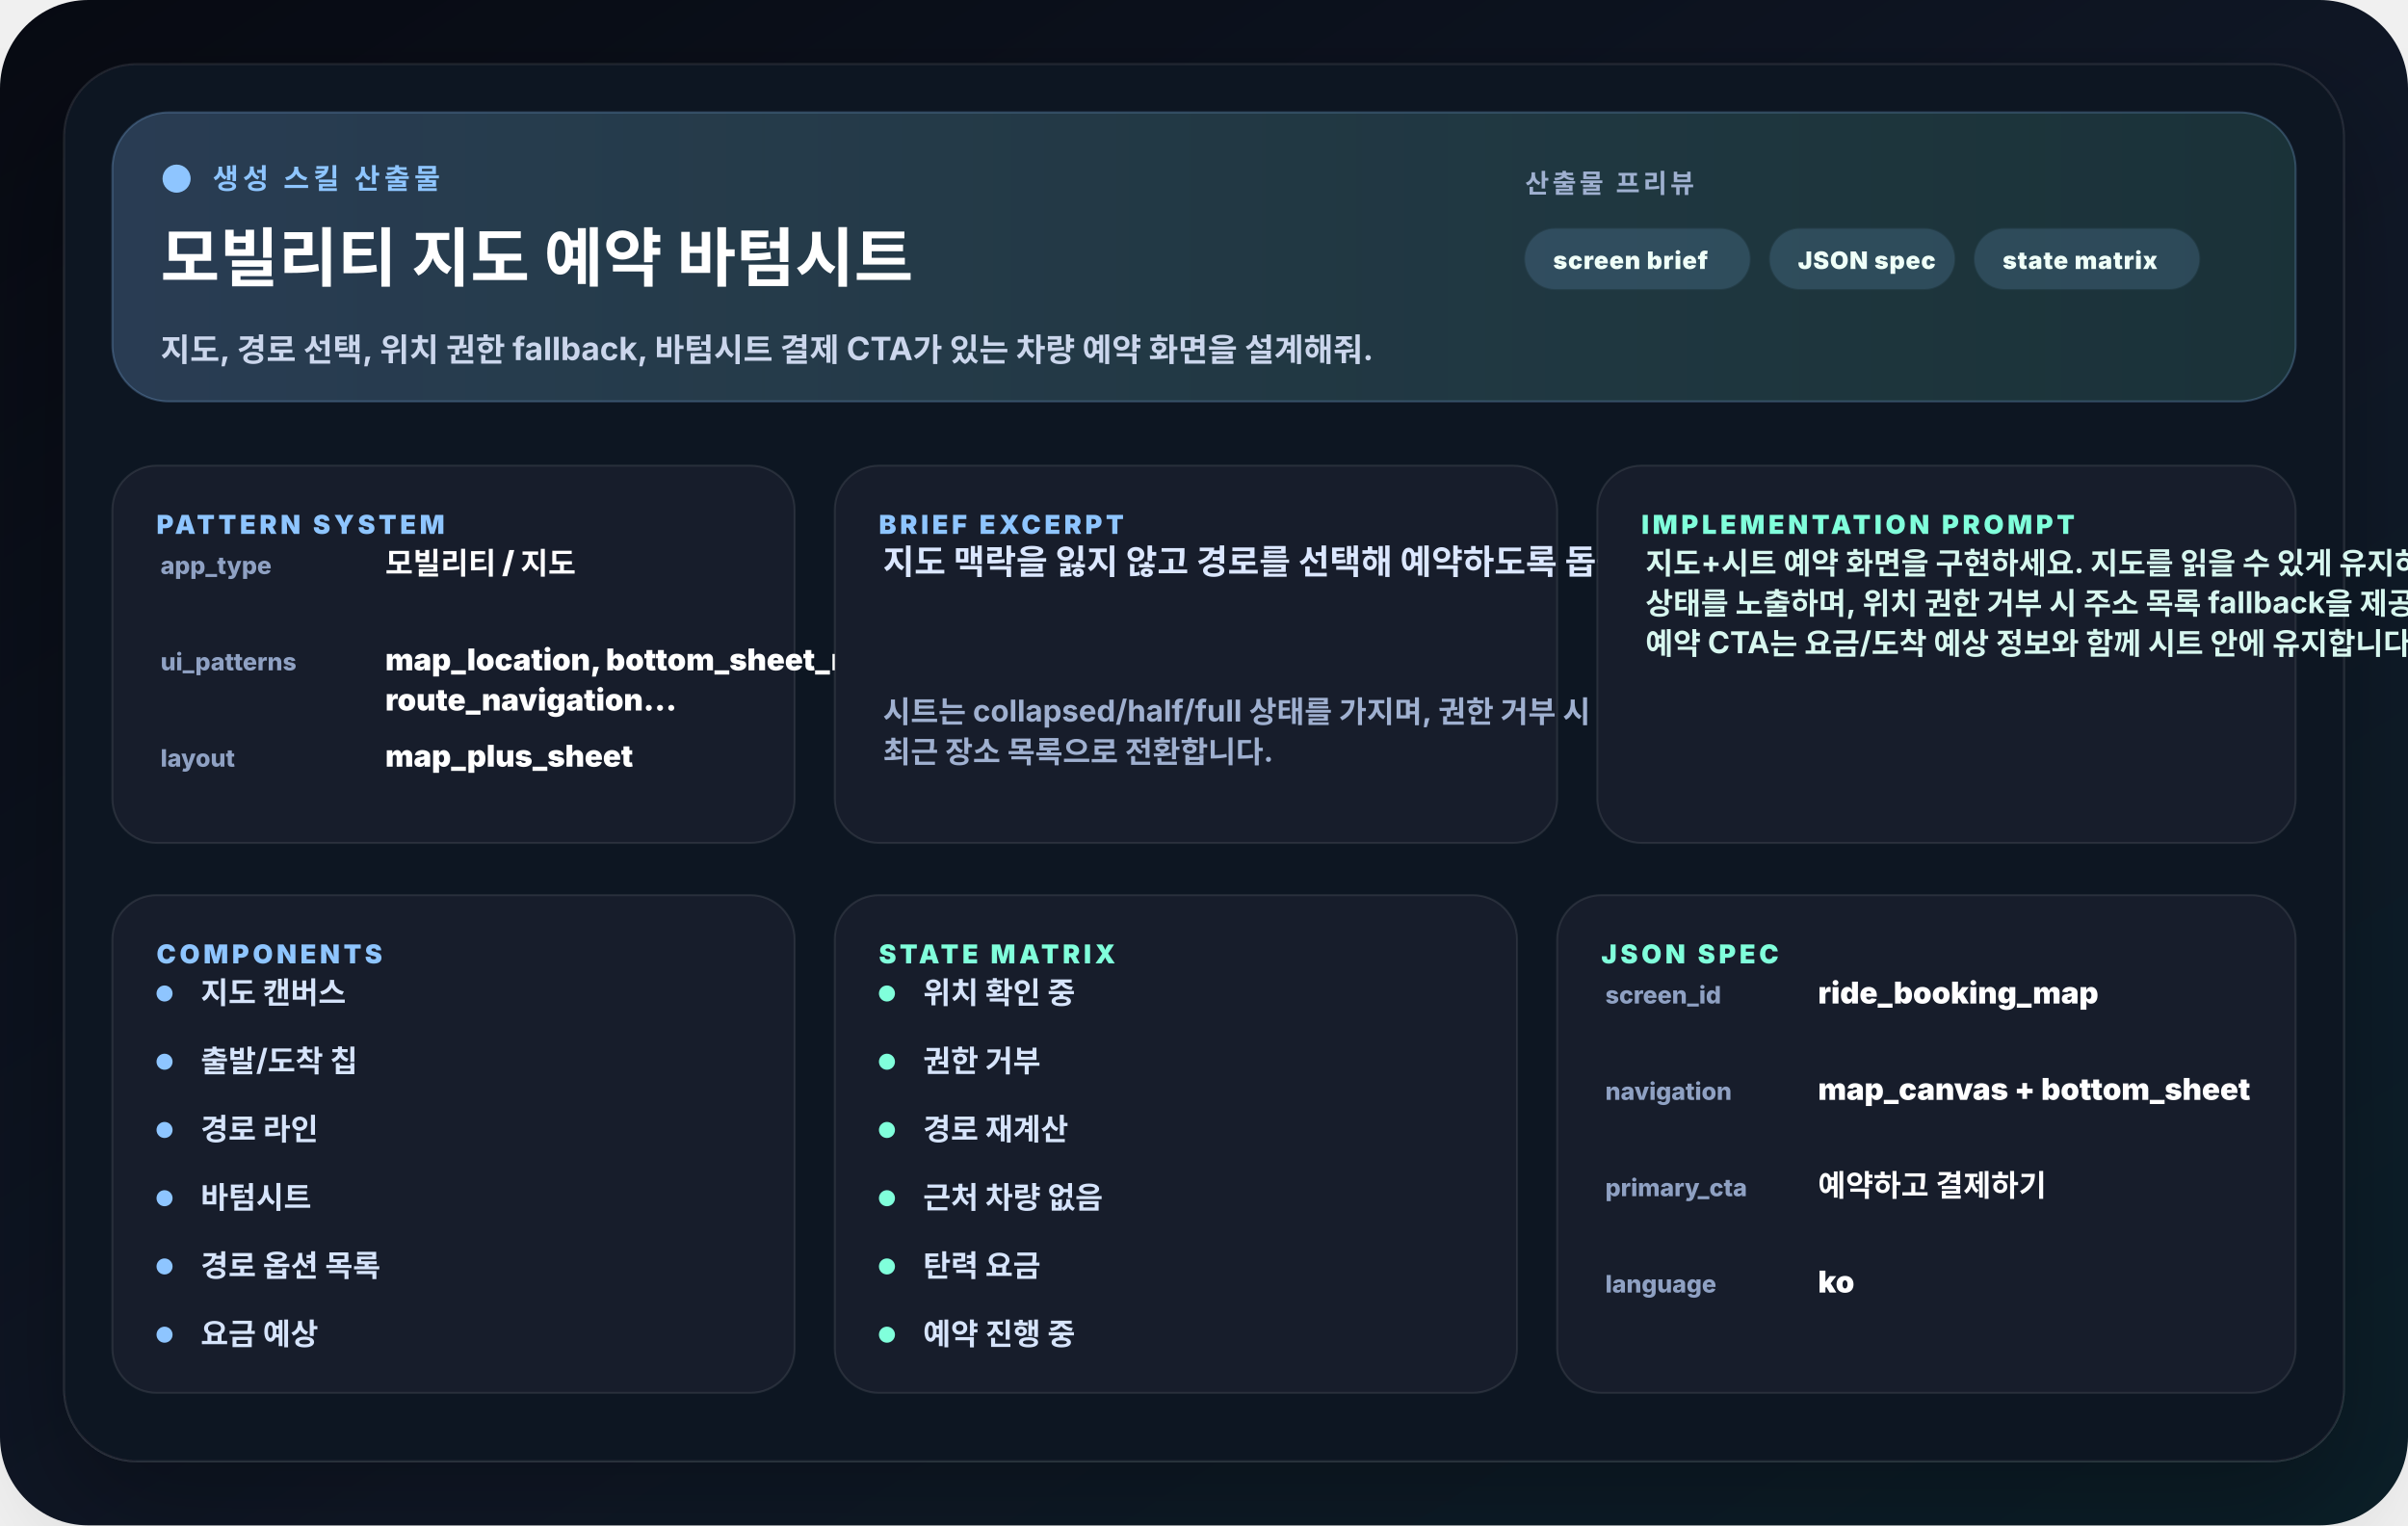
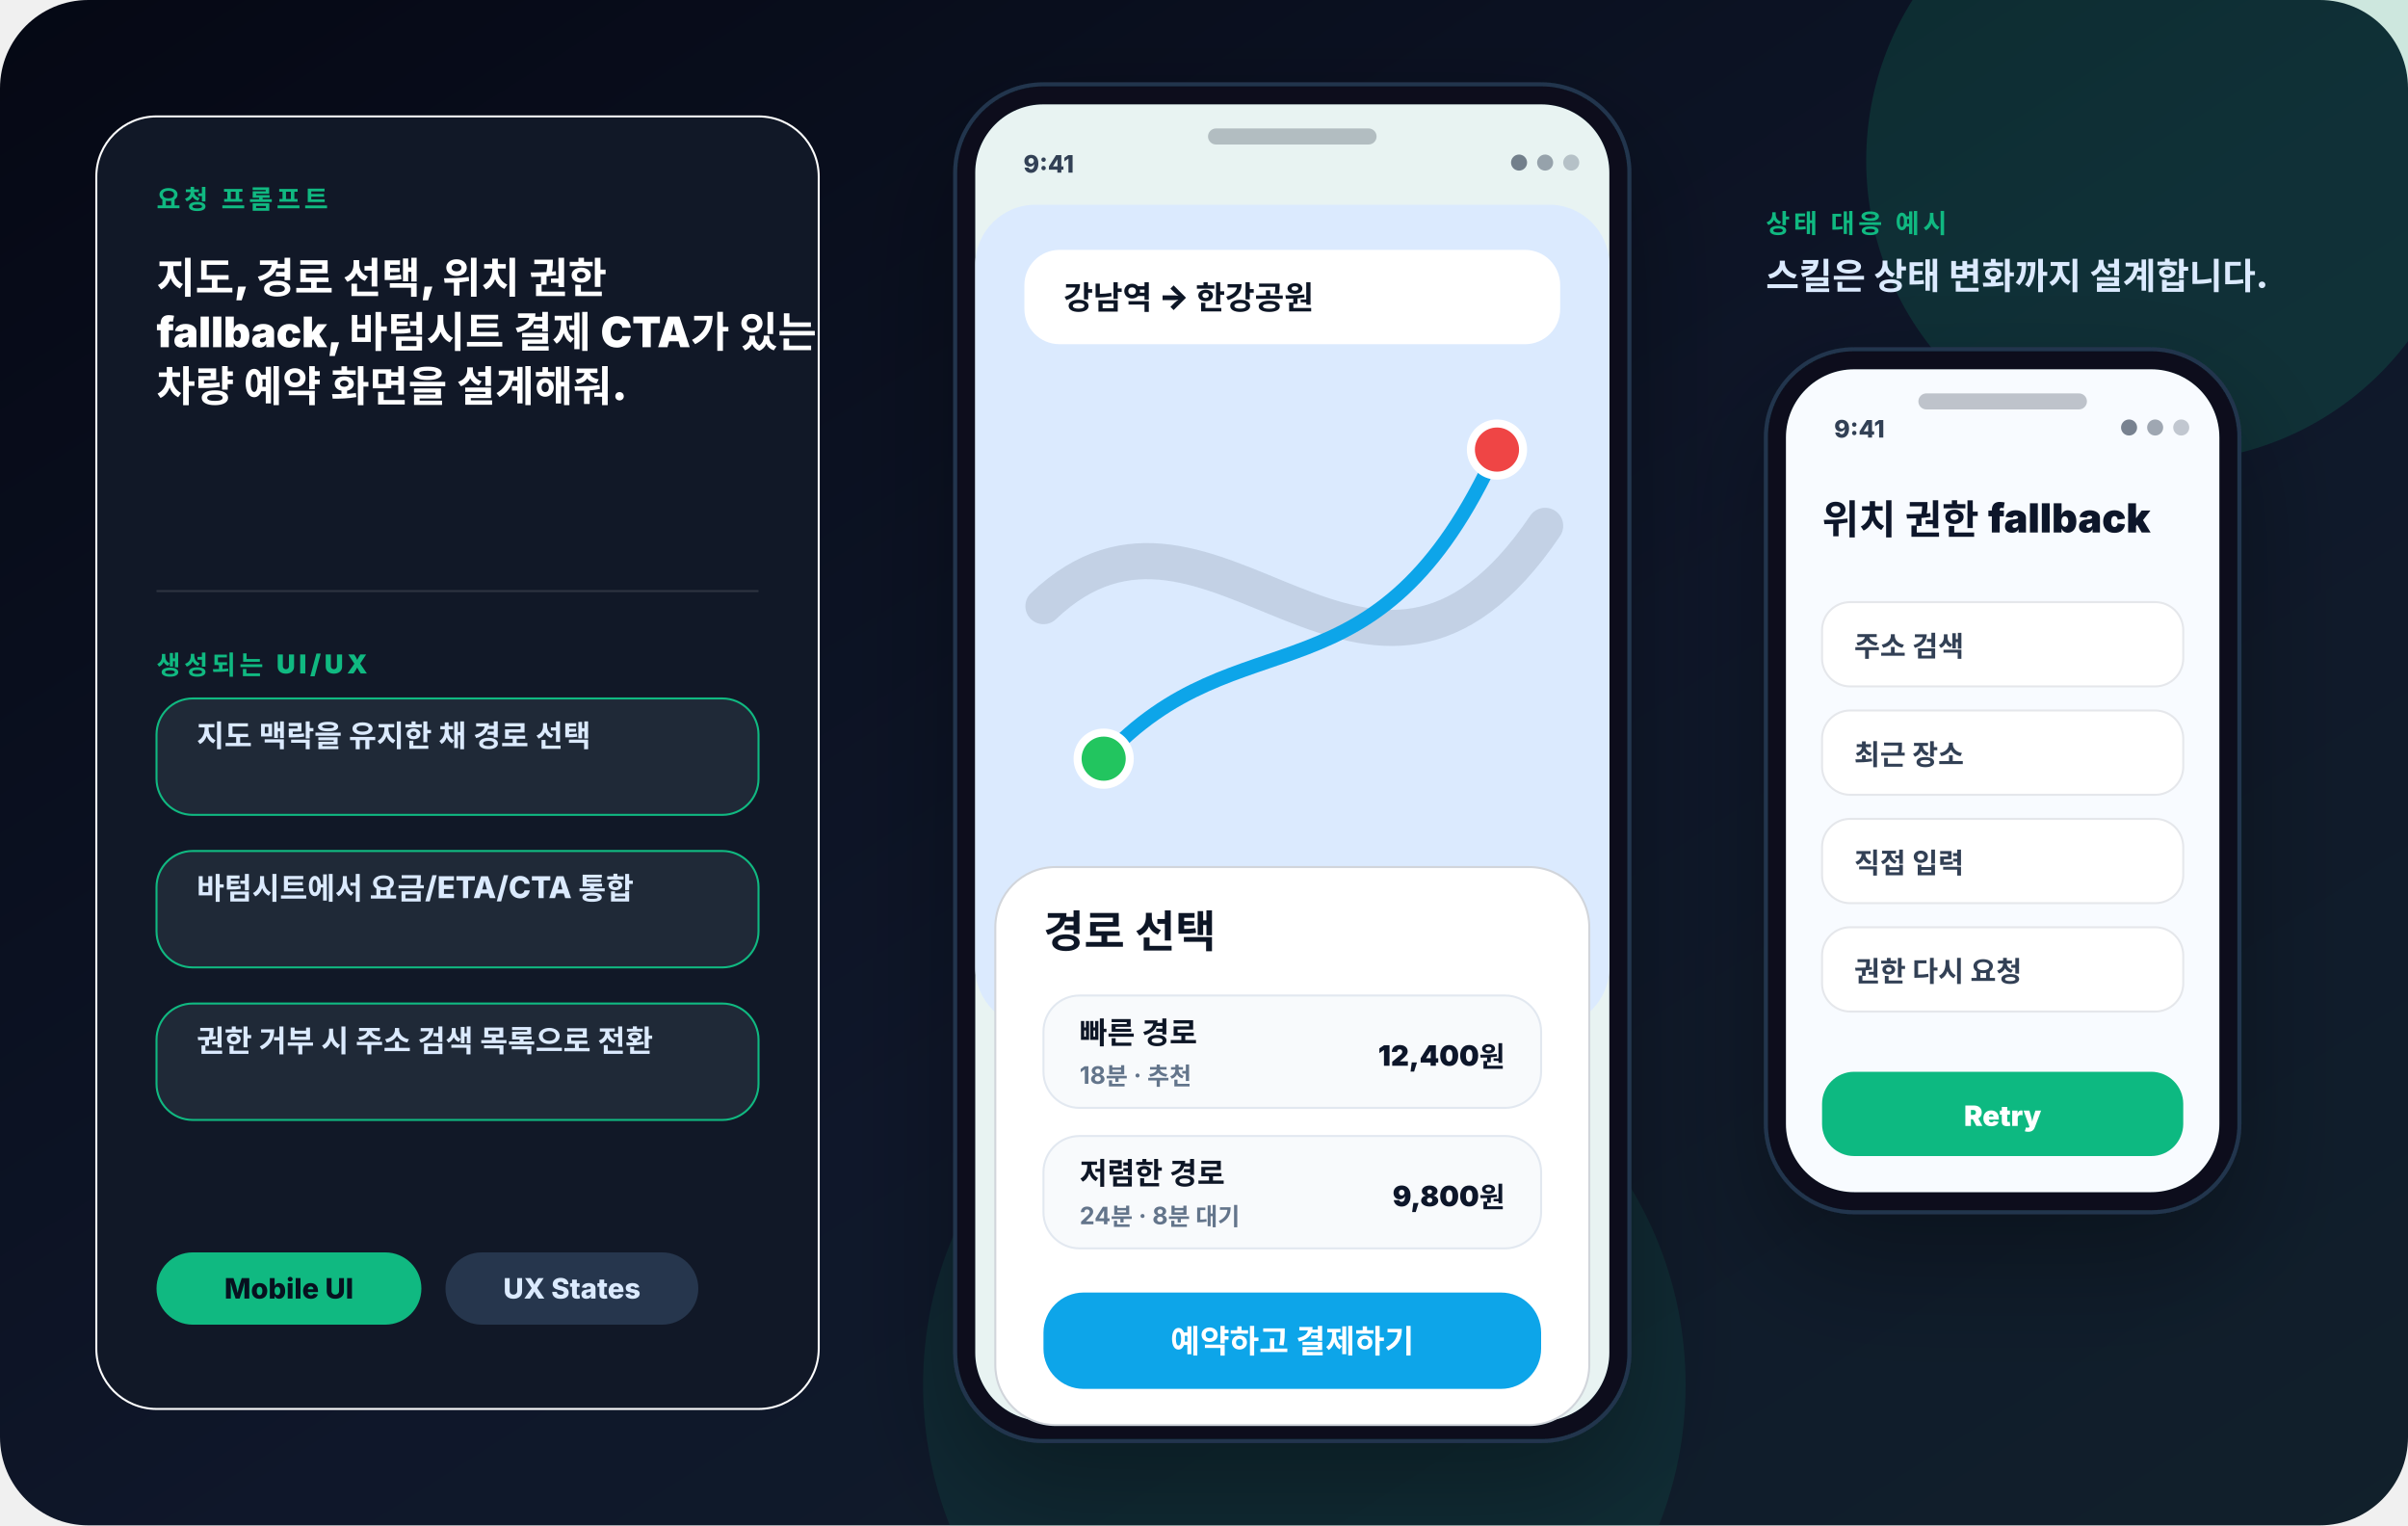
<svg xmlns="http://www.w3.org/2000/svg" width="1200" height="760" viewBox="0 0 1200 760" role="img" aria-labelledby="title desc">
  <defs>
    <linearGradient id="bg" x1="0" y1="0" x2="1" y2="1">
-       <stop offset="0" stop-color="#070a12" />
-       <stop offset=".58" stop-color="#101827" />
-       <stop offset="1" stop-color="#0b1f28" />
-     </linearGradient>
-     <linearGradient id="header" x1="0" y1="0" x2="1" y2="0">
-       <stop offset="0" stop-color="#8ec5ff" stop-opacity=".22" />
-       <stop offset="1" stop-color="#80ffdb" stop-opacity=".12" />
+       <stop offset="0" stop-color="#050814" />
+       <stop offset=".55" stop-color="#0f172a" />
+       <stop offset="1" stop-color="#11202b" />
    </linearGradient>
    <filter id="shadow" x="-20%" y="-20%" width="140%" height="140%">
-       <feDropShadow dx="0" dy="24" stdDeviation="28" flood-color="#000" flood-opacity=".30" />
+       <feDropShadow dx="0" dy="24" stdDeviation="28" flood-color="#000" flood-opacity=".32" />
    </filter>
-     <style>
-       text{font-family:-apple-system,BlinkMacSystemFont,'Pretendard','Noto Sans KR','Segoe UI',sans-serif}
-       .pulse{animation:pulse 2.8s ease-in-out infinite; transform-origin:center}
-       @keyframes pulse{0%,100%{opacity:.55}50%{opacity:1}}
-       @media (prefers-reduced-motion: reduce){.pulse{animation:none}}
-     </style>
+     <style>text{font-family:-apple-system,BlinkMacSystemFont,'Pretendard','Noto Sans KR','Segoe UI',sans-serif} .card{filter:url(#shadow)}</style>
  </defs>
  <rect width="1200" height="760" rx="44" fill="url(#bg)" />
-   <rect x="32" y="32" width="1136" height="696" rx="36" fill="#101622" stroke="#fff" stroke-opacity=".08" filter="url(#shadow)" />
-   <rect x="56" y="56" width="1088" height="144" rx="28" fill="url(#header)" stroke="#8ec5ff" stroke-opacity=".24" />
-   <circle class="pulse" cx="88" cy="89" r="7" fill="#8ec5ff" />
-   <text x="106" y="94" fill="#8ec5ff" font-size="14" font-weight="900" letter-spacing="2.1">생성 스킬 산출물</text>
-   <text x="80" y="140" fill="#fff" font-size="32" font-weight="900">모빌리티 지도 예약 바텀시트</text>
-   <text x="80" y="180" fill="#cbd6ec" font-size="16" font-weight="650">지도, 경로 선택, 위치 권한 fallback, 바텀시트 결제 CTA가 있는 차량 예약 화면을 설계해줘.</text>
-   <text x="760" y="96" fill="#9fb0d0" font-size="13" font-weight="850" letter-spacing="1.6">산출물 프리뷰</text>
-   <rect x="760" y="114" width="112" height="30" rx="15" fill="#8ec5ff" opacity="0.16" stroke="#8ec5ff" stroke-opacity="0.38" />
-   <text x="774" y="134" fill="#effff8" font-size="12" font-weight="850" letter-spacing="0.4">screen brief</text>
-   <rect x="882" y="114" width="92" height="30" rx="15" fill="#8ec5ff" opacity="0.16" stroke="#8ec5ff" stroke-opacity="0.38" />
-   <text x="896" y="134" fill="#effff8" font-size="12" font-weight="850" letter-spacing="0.4">JSON spec</text>
-   <rect x="984" y="114" width="112" height="30" rx="15" fill="#8ec5ff" opacity="0.16" stroke="#8ec5ff" stroke-opacity="0.38" />
-   <text x="998" y="134" fill="#effff8" font-size="12" font-weight="850" letter-spacing="0.4">state matrix</text>
-   <g class="panel">
-     <rect x="56" y="232" width="340" height="188" rx="22" fill="#171d2b" stroke="#ffffff" stroke-opacity="0.09" />
-     <text x="78" y="266" fill="#8ec5ff" font-size="13" font-weight="900" letter-spacing="1.8">PATTERN SYSTEM</text>
-     <text x="80" y="286" fill="#8fa1c3" font-size="12" font-weight="800">app_type</text>
-     <text x="192" y="286" fill="#ffffff" font-size="15" font-weight="850">모빌리티 / 지도</text>
-     <text x="80" y="334" fill="#8fa1c3" font-size="12" font-weight="800">ui_patterns</text>
-     <text x="192" y="334" fill="#ffffff" font-size="15" font-weight="850">map_location, bottom_sheet_map,</text>
-     <text x="192" y="354" fill="#ffffff" font-size="15" font-weight="850">route_navigation…</text>
-     <text x="80" y="382" fill="#8fa1c3" font-size="12" font-weight="800">layout</text>
-     <text x="192" y="382" fill="#ffffff" font-size="15" font-weight="850">map_plus_sheet</text>
+   <circle cx="1080" cy="80" r="150" fill="#10b981" opacity=".16" />
+   <circle cx="650" cy="690" r="190" fill="#10b981" opacity=".10" />
+   <rect x="48" y="58" width="360" height="644" rx="30" fill="#111827" stroke="#ffffff" stroke-width="1" />
+   <text x="78" y="104" fill="#10b981" font-size="13" font-weight="900" letter-spacing="1.8">요청 프롬프트</text>
+   <text x="78" y="146" fill="#ffffff" font-size="21" font-weight="850">지도, 경로 선택, 위치 권한</text>
+   <text x="78" y="173" fill="#ffffff" font-size="21" font-weight="850">fallback, 바텀시트 결제 CTA가 있는</text>
+   <text x="78" y="200" fill="#ffffff" font-size="21" font-weight="850">차량 예약 화면을 설계해줘.</text>
+   <rect x="78" y="294" width="300" height="1" rx="0" fill="#ffffff" opacity="0.12" />
+   <text x="78" y="336" fill="#10b981" font-size="13" font-weight="900" letter-spacing="1.8">생성되는 UI/UX</text>
+   <rect x="78" y="348" width="300" height="58" rx="18" fill="#1f2937" stroke="#10b981" stroke-width="1" />
+   <text x="98" y="372" fill="#dbeafe" font-size="15" font-weight="760">지도 맥락을 유지한 채 경로 선택</text>
+   <rect x="78" y="424" width="300" height="58" rx="18" fill="#1f2937" stroke="#10b981" stroke-width="1" />
+   <text x="98" y="448" fill="#dbeafe" font-size="15" font-weight="760">바텀시트에서 요금/ETA/CTA 통합</text>
+   <rect x="78" y="500" width="300" height="58" rx="18" fill="#1f2937" stroke="#10b981" stroke-width="1" />
+   <text x="98" y="524" fill="#dbeafe" font-size="15" font-weight="760">권한 거부 시 주소 검색 목록으로 전환</text>
+   <rect x="78" y="624" width="132" height="36" rx="18.0" fill="#10b981" />
+   <text x="144.0" y="647.0" fill="#07111f" font-size="14" font-weight="800" text-anchor="middle">Mobile UI</text>
+   <rect x="222" y="624" width="126" height="36" rx="18.0" fill="#26364d" />
+   <text x="285.0" y="647.0" fill="#dbeafe" font-size="14" font-weight="800" text-anchor="middle">UX States</text>
+   <g class="card">
+     <rect x="476" y="42" width="336" height="676" rx="44" fill="#07111f" stroke="#24364d" stroke-width="2" />
+     <rect x="486" y="52" width="316" height="656" rx="34" fill="#e8f3f2" />
+     <rect x="602.0" y="64" width="84" height="8" rx="4" fill="#0f1d2e" opacity="0.25" />
+     <text x="510" y="86" fill="#334155" font-size="12" font-weight="800">9:41</text>
+     <circle cx="757" cy="81" r="4" fill="#334155" opacity=".65" />
+     <circle cx="770" cy="81" r="4" fill="#334155" opacity=".45" />
+     <circle cx="783" cy="81" r="4" fill="#334155" opacity=".28" />
+     <rect x="486" y="102" width="316" height="410" rx="30" fill="#dbeafe" />
+     <path d="M520 302 C604 222, 682 392, 770 262" fill="none" stroke="#94a3b8" stroke-width="18" stroke-linecap="round" opacity=".35" />
+     <path d="M550 378 C618 304, 686 356, 746 224" fill="none" stroke="#0ea5e9" stroke-width="7" stroke-linecap="round" />
+     <circle cx="550" cy="378" r="13" fill="#22c55e" stroke="#fff" stroke-width="4" />
+     <circle cx="746" cy="224" r="13" fill="#ef4444" stroke="#fff" stroke-width="4" />
+     <rect x="510" y="124" width="268" height="48" rx="18" fill="#ffffff" stroke="#dbeafe" stroke-width="1" />
+     <text x="530" y="154" fill="#111827" font-size="16" font-weight="900">강남역 → 한강공원</text>
+     <rect x="496" y="432" width="296" height="278" rx="30" fill="#ffffff" stroke="#d1d5db" stroke-width="1" />
+     <text x="520" y="472" fill="#111827" font-size="22" font-weight="900">경로 선택</text>
+     <rect x="520" y="496" width="248" height="56" rx="18" fill="#f8fafc" stroke="#e2e8f0" stroke-width="1" />
+     <text x="538" y="520" fill="#111827" font-size="15" font-weight="900">빠른 경로</text>
+     <text x="538" y="540" fill="#64748b" font-size="12" font-weight="700">18분 · 추천</text>
+     <text x="750" y="531" fill="#0f172a" font-size="14" font-weight="900" text-anchor="end">12,400원</text>
+     <rect x="520" y="566" width="248" height="56" rx="18" fill="#f8fafc" stroke="#e2e8f0" stroke-width="1" />
+     <text x="538" y="590" fill="#111827" font-size="15" font-weight="900">저렴한 경로</text>
+     <text x="538" y="610" fill="#64748b" font-size="12" font-weight="700">24분 · 8분 대기</text>
+     <text x="750" y="601" fill="#0f172a" font-size="14" font-weight="900" text-anchor="end">9,800원</text>
+     <rect x="520" y="644" width="248" height="48" rx="20" fill="#0ea5e9" />
+     <text x="644" y="674" fill="#ffffff" font-size="16" font-weight="900" text-anchor="middle">예약하고 결제하기</text>
  </g>
-   <g class="panel">
-     <rect x="416" y="232" width="360" height="188" rx="22" fill="#171d2b" stroke="#ffffff" stroke-opacity="0.09" />
-     <text x="438" y="266" fill="#8ec5ff" font-size="13" font-weight="900" letter-spacing="1.8">BRIEF EXCERPT</text>
-     <text x="440" y="286" fill="#dbe7ff" font-size="17" font-weight="700">지도 맥락을 잃지 않고 경로를 선택해 예약하도록 돕습니다.</text>
-     <text x="440" y="360" fill="#9fb0d0" font-size="15" font-weight="650">시트는 collapsed/half/full 상태를 가지며, 권한 거부 시 주소 검색과</text>
-     <text x="440" y="380" fill="#9fb0d0" font-size="15" font-weight="650">최근 장소 목록으로 전환합니다.</text>
+   <g class="card">
+     <rect x="880" y="174" width="236" height="430" rx="44" fill="#07111f" stroke="#24364d" stroke-width="2" />
+     <rect x="890" y="184" width="216" height="410" rx="34" fill="#f8fbff" />
+     <rect x="956.0" y="196" width="84" height="8" rx="4" fill="#0f1d2e" opacity="0.25" />
+     <text x="914" y="218" fill="#334155" font-size="12" font-weight="800">9:41</text>
+     <circle cx="1061" cy="213" r="4" fill="#334155" opacity=".65" />
+     <circle cx="1074" cy="213" r="4" fill="#334155" opacity=".45" />
+     <circle cx="1087" cy="213" r="4" fill="#334155" opacity=".28" />
+     <text x="908" y="266" fill="#0f172a" font-size="20" font-weight="900">위치 권한 fallback</text>
+     <rect x="908" y="300" width="180" height="42" rx="14" fill="#ffffff" stroke="#e5e7eb" stroke-width="1" />
+     <text x="924" y="327" fill="#334155" font-size="14" font-weight="760">주소 검색</text>
+     <rect x="908" y="354" width="180" height="42" rx="14" fill="#ffffff" stroke="#e5e7eb" stroke-width="1" />
+     <text x="924" y="381" fill="#334155" font-size="14" font-weight="760">최근 장소</text>
+     <rect x="908" y="408" width="180" height="42" rx="14" fill="#ffffff" stroke="#e5e7eb" stroke-width="1" />
+     <text x="924" y="435" fill="#334155" font-size="14" font-weight="760">직접 입력</text>
+     <rect x="908" y="462" width="180" height="42" rx="14" fill="#ffffff" stroke="#e5e7eb" stroke-width="1" />
+     <text x="924" y="489" fill="#334155" font-size="14" font-weight="760">권한 다시 요청</text>
+     <rect x="908" y="534" width="180" height="42" rx="16" fill="#10b981" />
+     <text x="998" y="561" fill="#ffffff" font-size="14" font-weight="900" text-anchor="middle">Retry</text>
  </g>
-   <g class="panel">
-     <rect x="796" y="232" width="348" height="188" rx="22" fill="#171d2b" stroke="#ffffff" stroke-opacity="0.09" />
-     <text x="818" y="266" fill="#80ffdb" font-size="13" font-weight="900" letter-spacing="1.8">IMPLEMENTATION PROMPT</text>
-     <text x="820" y="286" fill="#d7f7ef" font-size="15" font-weight="700">지도+시트 예약 화면을 구현하세요. 지도를 읽을 수 있게 유지하고, 시트</text>
-     <text x="820" y="306" fill="#d7f7ef" font-size="15" font-weight="700">상태를 노출하며, 위치 권한 거부 시 주소 목록 fallback을 제공하세요.</text>
-     <text x="820" y="326" fill="#d7f7ef" font-size="15" font-weight="700">예약 CTA는 요금/도착 예상 정보와 함께 시트 안에 유지합니다.</text>
-   </g>
-   <g class="panel">
-     <rect x="56" y="446" width="340" height="248" rx="22" fill="#171d2b" stroke="#ffffff" stroke-opacity="0.09" />
-     <text x="78" y="480" fill="#8ec5ff" font-size="13" font-weight="900" letter-spacing="1.8">COMPONENTS</text>
-     <circle cx="82" cy="495" r="4" fill="#8ec5ff" />
-     <text x="100" y="500" fill="#d6e4fb" font-size="15" font-weight="650">지도 캔버스</text>
-     <circle cx="82" cy="529" r="4" fill="#8ec5ff" />
-     <text x="100" y="534" fill="#d6e4fb" font-size="15" font-weight="650">출발/도착 칩</text>
-     <circle cx="82" cy="563" r="4" fill="#8ec5ff" />
-     <text x="100" y="568" fill="#d6e4fb" font-size="15" font-weight="650">경로 라인</text>
-     <circle cx="82" cy="597" r="4" fill="#8ec5ff" />
-     <text x="100" y="602" fill="#d6e4fb" font-size="15" font-weight="650">바텀시트</text>
-     <circle cx="82" cy="631" r="4" fill="#8ec5ff" />
-     <text x="100" y="636" fill="#d6e4fb" font-size="15" font-weight="650">경로 옵션 목록</text>
-     <circle cx="82" cy="665" r="4" fill="#8ec5ff" />
-     <text x="100" y="670" fill="#d6e4fb" font-size="15" font-weight="650">요금 예상</text>
-   </g>
-   <g class="panel">
-     <rect x="416" y="446" width="340" height="248" rx="22" fill="#171d2b" stroke="#ffffff" stroke-opacity="0.09" />
-     <text x="438" y="480" fill="#80ffdb" font-size="13" font-weight="900" letter-spacing="1.8">STATE MATRIX</text>
-     <circle cx="442" cy="495" r="4" fill="#80ffdb" />
-     <text x="460" y="500" fill="#d6e4fb" font-size="15" font-weight="650">위치 확인 중</text>
-     <circle cx="442" cy="529" r="4" fill="#80ffdb" />
-     <text x="460" y="534" fill="#d6e4fb" font-size="15" font-weight="650">권한 거부</text>
-     <circle cx="442" cy="563" r="4" fill="#80ffdb" />
-     <text x="460" y="568" fill="#d6e4fb" font-size="15" font-weight="650">경로 재계산</text>
-     <circle cx="442" cy="597" r="4" fill="#80ffdb" />
-     <text x="460" y="602" fill="#d6e4fb" font-size="15" font-weight="650">근처 차량 없음</text>
-     <circle cx="442" cy="631" r="4" fill="#80ffdb" />
-     <text x="460" y="636" fill="#d6e4fb" font-size="15" font-weight="650">탄력 요금</text>
-     <circle cx="442" cy="665" r="4" fill="#80ffdb" />
-     <text x="460" y="670" fill="#d6e4fb" font-size="15" font-weight="650">예약 진행 중</text>
-   </g>
-   <g class="panel">
-     <rect x="776" y="446" width="368" height="248" rx="22" fill="#171d2b" stroke="#ffffff" stroke-opacity="0.09" />
-     <text x="798" y="480" fill="#80ffdb" font-size="13" font-weight="900" letter-spacing="1.8">JSON SPEC</text>
-     <text x="800" y="500" fill="#8fa1c3" font-size="12" font-weight="800">screen_id</text>
-     <text x="906" y="500" fill="#ffffff" font-size="15" font-weight="850">ride_booking_map</text>
-     <text x="800" y="548" fill="#8fa1c3" font-size="12" font-weight="800">navigation</text>
-     <text x="906" y="548" fill="#ffffff" font-size="15" font-weight="850">map_canvas + bottom_sheet</text>
-     <text x="800" y="596" fill="#8fa1c3" font-size="12" font-weight="800">primary_cta</text>
-     <text x="906" y="596" fill="#ffffff" font-size="15" font-weight="850">예약하고 결제하기</text>
-     <text x="800" y="644" fill="#8fa1c3" font-size="12" font-weight="800">language</text>
-     <text x="906" y="644" fill="#ffffff" font-size="15" font-weight="850">ko</text>
-   </g>
+   <text x="880" y="116" fill="#10b981" font-size="13" font-weight="900" letter-spacing="1.8">상태 대응 예시</text>
+   <text x="880" y="144" fill="#dbeafe" font-size="18" font-weight="800">스킬은 상태 변화까지 설계합니다.</text>
</svg>
